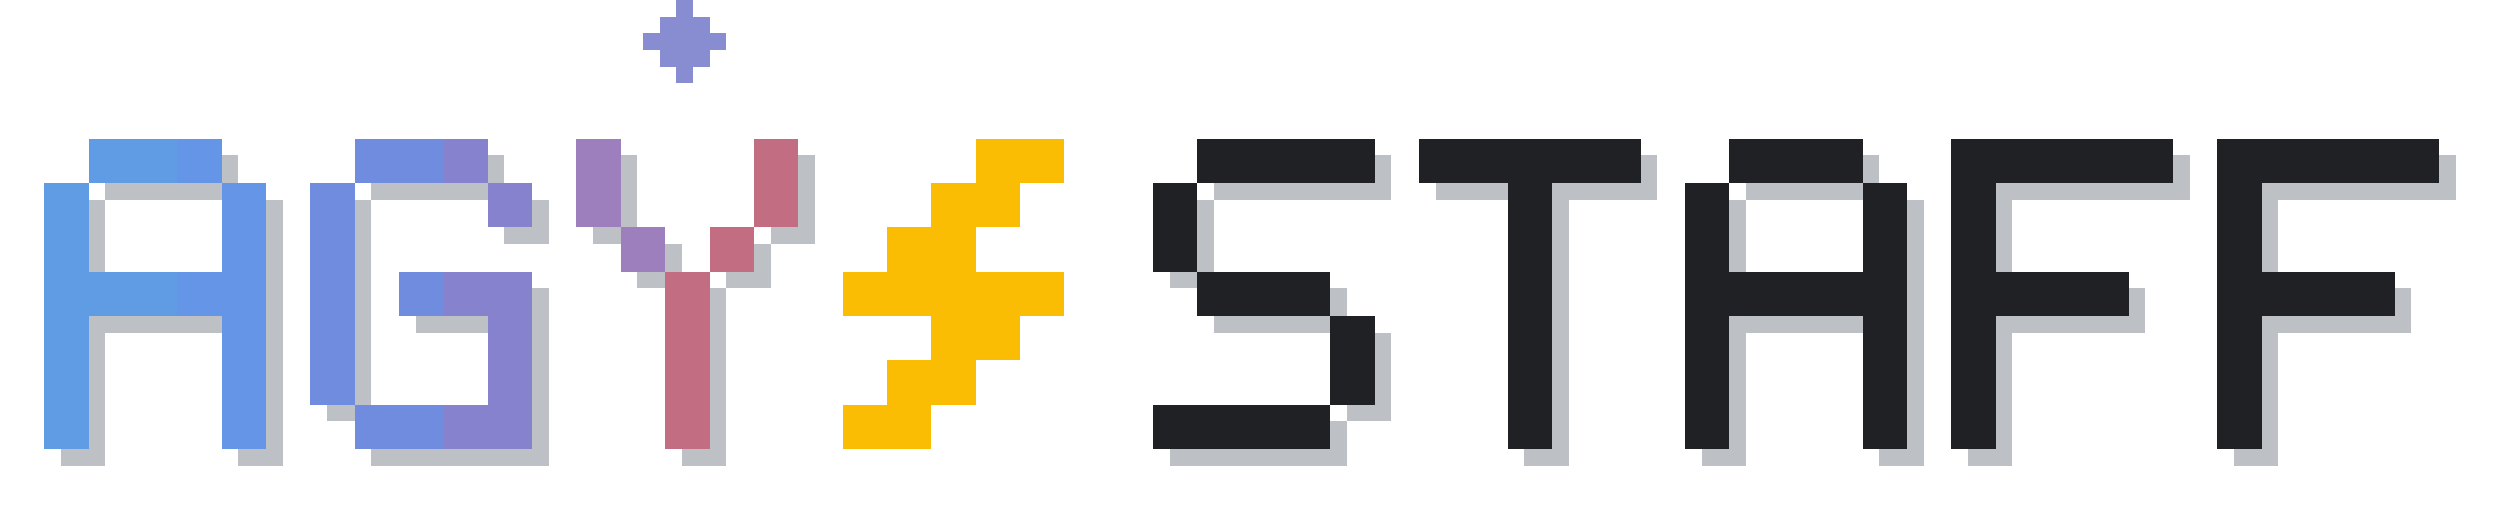
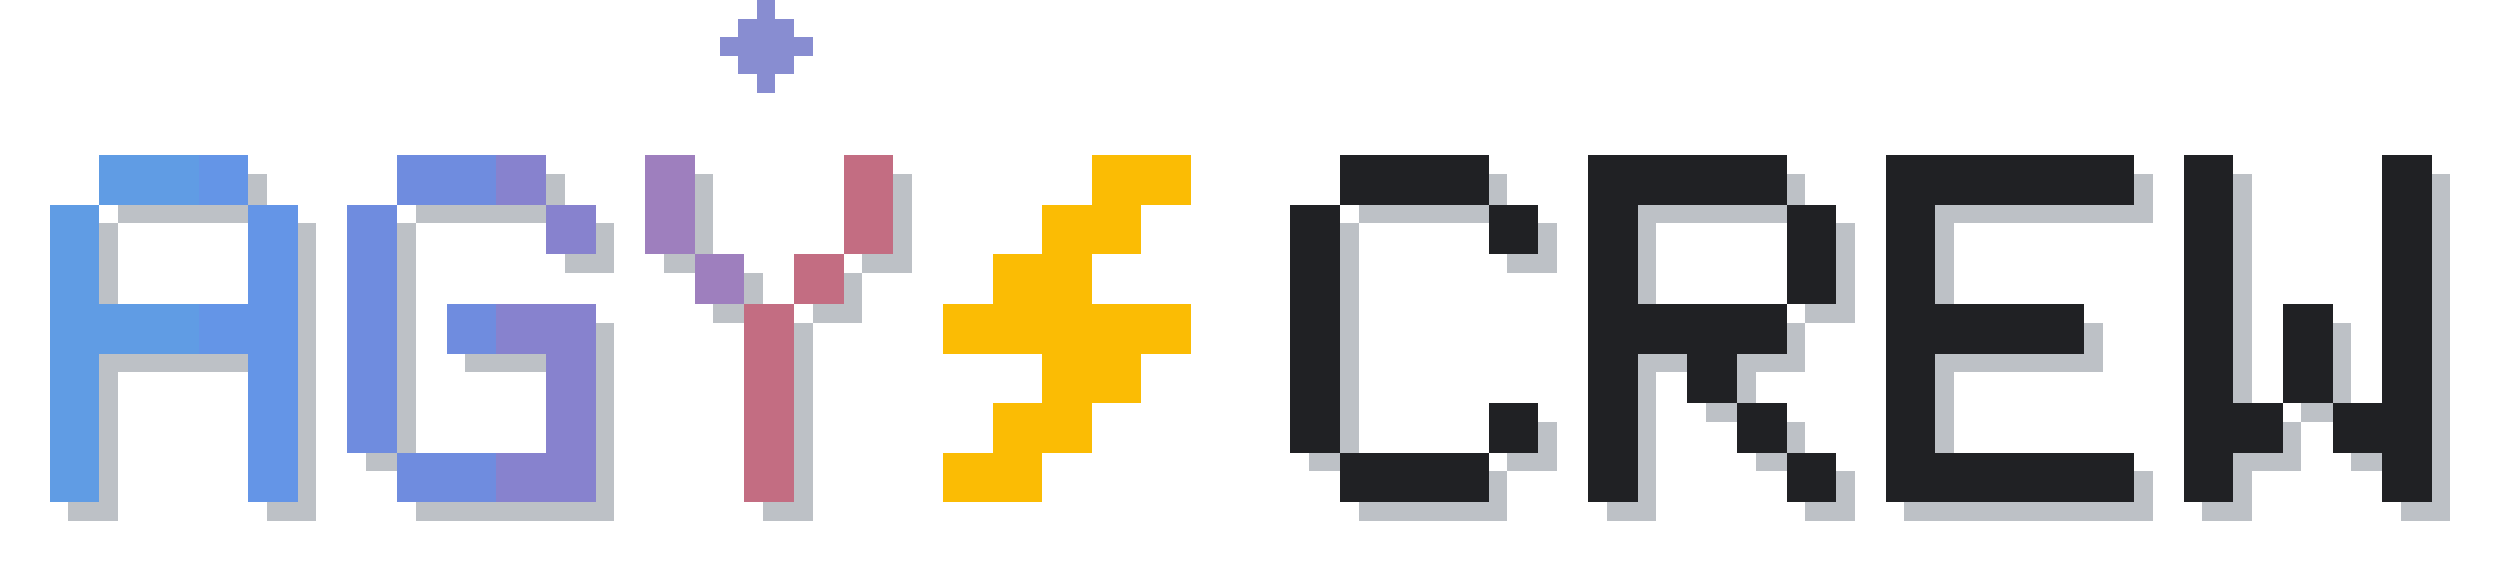
- <svg xmlns="http://www.w3.org/2000/svg" width="451" height="92" viewBox="0 0 451 92" role="img" aria-label="AGY-STAFF pixel wordmark, Gemini gradient on AGY with bolt">
+ <svg xmlns="http://www.w3.org/2000/svg" width="403" height="92" viewBox="0 0 403 92" role="img" aria-label="AGY-CREW pixel wordmark, Gemini gradient on AGY with bolt">
  <style>.ink{fill:#202124}.sh{fill:#BDC1C6}@media (prefers-color-scheme:dark){.ink{fill:#E8EAED}.sh{fill:#3C4043}}</style>
  <g shape-rendering="crispEdges">
    <g class="sh" transform="translate(3,3)">
      <rect x="16" y="25" width="24" height="8" />
      <rect x="8" y="33" width="8" height="8" />
      <rect x="40" y="33" width="8" height="8" />
      <rect x="8" y="41" width="8" height="8" />
      <rect x="40" y="41" width="8" height="8" />
      <rect x="8" y="49" width="40" height="8" />
      <rect x="8" y="57" width="8" height="8" />
      <rect x="40" y="57" width="8" height="8" />
      <rect x="8" y="65" width="8" height="8" />
      <rect x="40" y="65" width="8" height="8" />
      <rect x="8" y="73" width="8" height="8" />
      <rect x="40" y="73" width="8" height="8" />
      <rect x="64" y="25" width="24" height="8" />
      <rect x="56" y="33" width="8" height="8" />
      <rect x="88" y="33" width="8" height="8" />
      <rect x="56" y="41" width="8" height="8" />
      <rect x="56" y="49" width="8" height="8" />
      <rect x="72" y="49" width="24" height="8" />
      <rect x="56" y="57" width="8" height="8" />
      <rect x="88" y="57" width="8" height="8" />
      <rect x="56" y="65" width="8" height="8" />
      <rect x="88" y="65" width="8" height="8" />
      <rect x="64" y="73" width="32" height="8" />
      <rect x="104" y="25" width="8" height="8" />
      <rect x="136" y="25" width="8" height="8" />
      <rect x="104" y="33" width="8" height="8" />
      <rect x="136" y="33" width="8" height="8" />
      <rect x="112" y="41" width="8" height="8" />
      <rect x="128" y="41" width="8" height="8" />
      <rect x="120" y="49" width="8" height="8" />
      <rect x="120" y="57" width="8" height="8" />
      <rect x="120" y="65" width="8" height="8" />
      <rect x="120" y="73" width="8" height="8" />
-       <rect x="216" y="25" width="32" height="8" />
+       <rect x="216" y="25" width="24" height="8" />
      <rect x="208" y="33" width="8" height="8" />
+       <rect x="240" y="33" width="8" height="8" />
      <rect x="208" y="41" width="8" height="8" />
-       <rect x="216" y="49" width="24" height="8" />
-       <rect x="240" y="57" width="8" height="8" />
+       <rect x="208" y="49" width="8" height="8" />
+       <rect x="208" y="57" width="8" height="8" />
+       <rect x="208" y="65" width="8" height="8" />
      <rect x="240" y="65" width="8" height="8" />
-       <rect x="208" y="73" width="32" height="8" />
-       <rect x="256" y="25" width="40" height="8" />
-       <rect x="272" y="33" width="8" height="8" />
-       <rect x="272" y="41" width="8" height="8" />
-       <rect x="272" y="49" width="8" height="8" />
+       <rect x="216" y="73" width="24" height="8" />
+       <rect x="256" y="25" width="32" height="8" />
+       <rect x="256" y="33" width="8" height="8" />
+       <rect x="288" y="33" width="8" height="8" />
+       <rect x="256" y="41" width="8" height="8" />
+       <rect x="288" y="41" width="8" height="8" />
+       <rect x="256" y="49" width="32" height="8" />
+       <rect x="256" y="57" width="8" height="8" />
      <rect x="272" y="57" width="8" height="8" />
-       <rect x="272" y="65" width="8" height="8" />
-       <rect x="272" y="73" width="8" height="8" />
-       <rect x="312" y="25" width="24" height="8" />
+       <rect x="256" y="65" width="8" height="8" />
+       <rect x="280" y="65" width="8" height="8" />
+       <rect x="256" y="73" width="8" height="8" />
+       <rect x="288" y="73" width="8" height="8" />
+       <rect x="304" y="25" width="40" height="8" />
      <rect x="304" y="33" width="8" height="8" />
-       <rect x="336" y="33" width="8" height="8" />
      <rect x="304" y="41" width="8" height="8" />
-       <rect x="336" y="41" width="8" height="8" />
-       <rect x="304" y="49" width="40" height="8" />
+       <rect x="304" y="49" width="32" height="8" />
      <rect x="304" y="57" width="8" height="8" />
-       <rect x="336" y="57" width="8" height="8" />
      <rect x="304" y="65" width="8" height="8" />
-       <rect x="336" y="65" width="8" height="8" />
-       <rect x="304" y="73" width="8" height="8" />
-       <rect x="336" y="73" width="8" height="8" />
-       <rect x="352" y="25" width="40" height="8" />
+       <rect x="304" y="73" width="40" height="8" />
+       <rect x="352" y="25" width="8" height="8" />
+       <rect x="384" y="25" width="8" height="8" />
      <rect x="352" y="33" width="8" height="8" />
+       <rect x="384" y="33" width="8" height="8" />
      <rect x="352" y="41" width="8" height="8" />
-       <rect x="352" y="49" width="32" height="8" />
+       <rect x="384" y="41" width="8" height="8" />
+       <rect x="352" y="49" width="8" height="8" />
+       <rect x="368" y="49" width="8" height="8" />
+       <rect x="384" y="49" width="8" height="8" />
      <rect x="352" y="57" width="8" height="8" />
-       <rect x="352" y="65" width="8" height="8" />
+       <rect x="368" y="57" width="8" height="8" />
+       <rect x="384" y="57" width="8" height="8" />
+       <rect x="352" y="65" width="16" height="8" />
+       <rect x="376" y="65" width="16" height="8" />
      <rect x="352" y="73" width="8" height="8" />
-       <rect x="400" y="25" width="40" height="8" />
-       <rect x="400" y="33" width="8" height="8" />
-       <rect x="400" y="41" width="8" height="8" />
-       <rect x="400" y="49" width="32" height="8" />
-       <rect x="400" y="57" width="8" height="8" />
-       <rect x="400" y="65" width="8" height="8" />
-       <rect x="400" y="73" width="8" height="8" />
+       <rect x="384" y="73" width="8" height="8" />
    </g>
    <g fill="#609CE4">
      <rect x="16" y="25" width="8" height="8" />
      <rect x="24" y="25" width="8" height="8" />
      <rect x="8" y="33" width="8" height="8" />
      <rect x="8" y="41" width="8" height="8" />
      <rect x="8" y="49" width="8" height="8" />
      <rect x="16" y="49" width="8" height="8" />
      <rect x="24" y="49" width="8" height="8" />
      <rect x="8" y="57" width="8" height="8" />
      <rect x="8" y="65" width="8" height="8" />
      <rect x="8" y="73" width="8" height="8" />
    </g>
    <g fill="#6495E7">
      <rect x="32" y="25" width="8" height="8" />
      <rect x="40" y="33" width="8" height="8" />
      <rect x="40" y="41" width="8" height="8" />
      <rect x="32" y="49" width="8" height="8" />
      <rect x="40" y="49" width="8" height="8" />
      <rect x="40" y="57" width="8" height="8" />
      <rect x="40" y="65" width="8" height="8" />
      <rect x="40" y="73" width="8" height="8" />
    </g>
    <g fill="#6F8CDF">
      <rect x="64" y="25" width="8" height="8" />
      <rect x="72" y="25" width="8" height="8" />
      <rect x="56" y="33" width="8" height="8" />
      <rect x="56" y="41" width="8" height="8" />
      <rect x="56" y="49" width="8" height="8" />
      <rect x="72" y="49" width="8" height="8" />
      <rect x="56" y="57" width="8" height="8" />
      <rect x="56" y="65" width="8" height="8" />
      <rect x="64" y="73" width="8" height="8" />
      <rect x="72" y="73" width="8" height="8" />
    </g>
    <g fill="#8782CE">
      <rect x="80" y="25" width="8" height="8" />
      <rect x="88" y="33" width="8" height="8" />
      <rect x="80" y="49" width="8" height="8" />
      <rect x="88" y="49" width="8" height="8" />
      <rect x="88" y="57" width="8" height="8" />
      <rect x="88" y="65" width="8" height="8" />
      <rect x="80" y="73" width="8" height="8" />
      <rect x="88" y="73" width="8" height="8" />
    </g>
    <g fill="#9E7FBE">
      <rect x="104" y="25" width="8" height="8" />
      <rect x="104" y="33" width="8" height="8" />
      <rect x="112" y="41" width="8" height="8" />
    </g>
    <g fill="#C36D82">
      <rect x="136" y="25" width="8" height="8" />
      <rect x="136" y="33" width="8" height="8" />
      <rect x="128" y="41" width="8" height="8" />
      <rect x="120" y="49" width="8" height="8" />
      <rect x="120" y="57" width="8" height="8" />
      <rect x="120" y="65" width="8" height="8" />
      <rect x="120" y="73" width="8" height="8" />
    </g>
    <g fill="#FBBC04">
      <rect x="176" y="25" width="16" height="8" />
      <rect x="168" y="33" width="16" height="8" />
      <rect x="160" y="41" width="16" height="8" />
      <rect x="152" y="49" width="40" height="8" />
      <rect x="168" y="57" width="16" height="8" />
      <rect x="160" y="65" width="16" height="8" />
      <rect x="152" y="73" width="16" height="8" />
    </g>
    <g class="ink">
-       <rect x="216" y="25" width="32" height="8" />
+       <rect x="216" y="25" width="24" height="8" />
      <rect x="208" y="33" width="8" height="8" />
+       <rect x="240" y="33" width="8" height="8" />
      <rect x="208" y="41" width="8" height="8" />
-       <rect x="216" y="49" width="24" height="8" />
-       <rect x="240" y="57" width="8" height="8" />
+       <rect x="208" y="49" width="8" height="8" />
+       <rect x="208" y="57" width="8" height="8" />
+       <rect x="208" y="65" width="8" height="8" />
      <rect x="240" y="65" width="8" height="8" />
-       <rect x="208" y="73" width="32" height="8" />
-       <rect x="256" y="25" width="40" height="8" />
-       <rect x="272" y="33" width="8" height="8" />
-       <rect x="272" y="41" width="8" height="8" />
-       <rect x="272" y="49" width="8" height="8" />
+       <rect x="216" y="73" width="24" height="8" />
+       <rect x="256" y="25" width="32" height="8" />
+       <rect x="256" y="33" width="8" height="8" />
+       <rect x="288" y="33" width="8" height="8" />
+       <rect x="256" y="41" width="8" height="8" />
+       <rect x="288" y="41" width="8" height="8" />
+       <rect x="256" y="49" width="32" height="8" />
+       <rect x="256" y="57" width="8" height="8" />
      <rect x="272" y="57" width="8" height="8" />
-       <rect x="272" y="65" width="8" height="8" />
-       <rect x="272" y="73" width="8" height="8" />
-       <rect x="312" y="25" width="24" height="8" />
+       <rect x="256" y="65" width="8" height="8" />
+       <rect x="280" y="65" width="8" height="8" />
+       <rect x="256" y="73" width="8" height="8" />
+       <rect x="288" y="73" width="8" height="8" />
+       <rect x="304" y="25" width="40" height="8" />
      <rect x="304" y="33" width="8" height="8" />
-       <rect x="336" y="33" width="8" height="8" />
      <rect x="304" y="41" width="8" height="8" />
-       <rect x="336" y="41" width="8" height="8" />
-       <rect x="304" y="49" width="40" height="8" />
+       <rect x="304" y="49" width="32" height="8" />
      <rect x="304" y="57" width="8" height="8" />
-       <rect x="336" y="57" width="8" height="8" />
      <rect x="304" y="65" width="8" height="8" />
-       <rect x="336" y="65" width="8" height="8" />
-       <rect x="304" y="73" width="8" height="8" />
-       <rect x="336" y="73" width="8" height="8" />
-       <rect x="352" y="25" width="40" height="8" />
+       <rect x="304" y="73" width="40" height="8" />
+       <rect x="352" y="25" width="8" height="8" />
+       <rect x="384" y="25" width="8" height="8" />
      <rect x="352" y="33" width="8" height="8" />
+       <rect x="384" y="33" width="8" height="8" />
      <rect x="352" y="41" width="8" height="8" />
-       <rect x="352" y="49" width="32" height="8" />
+       <rect x="384" y="41" width="8" height="8" />
+       <rect x="352" y="49" width="8" height="8" />
+       <rect x="368" y="49" width="8" height="8" />
+       <rect x="384" y="49" width="8" height="8" />
      <rect x="352" y="57" width="8" height="8" />
-       <rect x="352" y="65" width="8" height="8" />
+       <rect x="368" y="57" width="8" height="8" />
+       <rect x="384" y="57" width="8" height="8" />
+       <rect x="352" y="65" width="16" height="8" />
+       <rect x="376" y="65" width="16" height="8" />
      <rect x="352" y="73" width="8" height="8" />
-       <rect x="400" y="25" width="40" height="8" />
-       <rect x="400" y="33" width="8" height="8" />
-       <rect x="400" y="41" width="8" height="8" />
-       <rect x="400" y="49" width="32" height="8" />
-       <rect x="400" y="57" width="8" height="8" />
-       <rect x="400" y="65" width="8" height="8" />
-       <rect x="400" y="73" width="8" height="8" />
+       <rect x="384" y="73" width="8" height="8" />
    </g>
    <g fill="#888DD1">
      <rect x="122" y="0" width="3" height="3" />
      <rect x="119" y="3" width="9" height="3" />
      <rect x="116" y="6" width="15" height="3" />
      <rect x="119" y="9" width="9" height="3" />
      <rect x="122" y="12" width="3" height="3" />
    </g>
  </g>
</svg>
